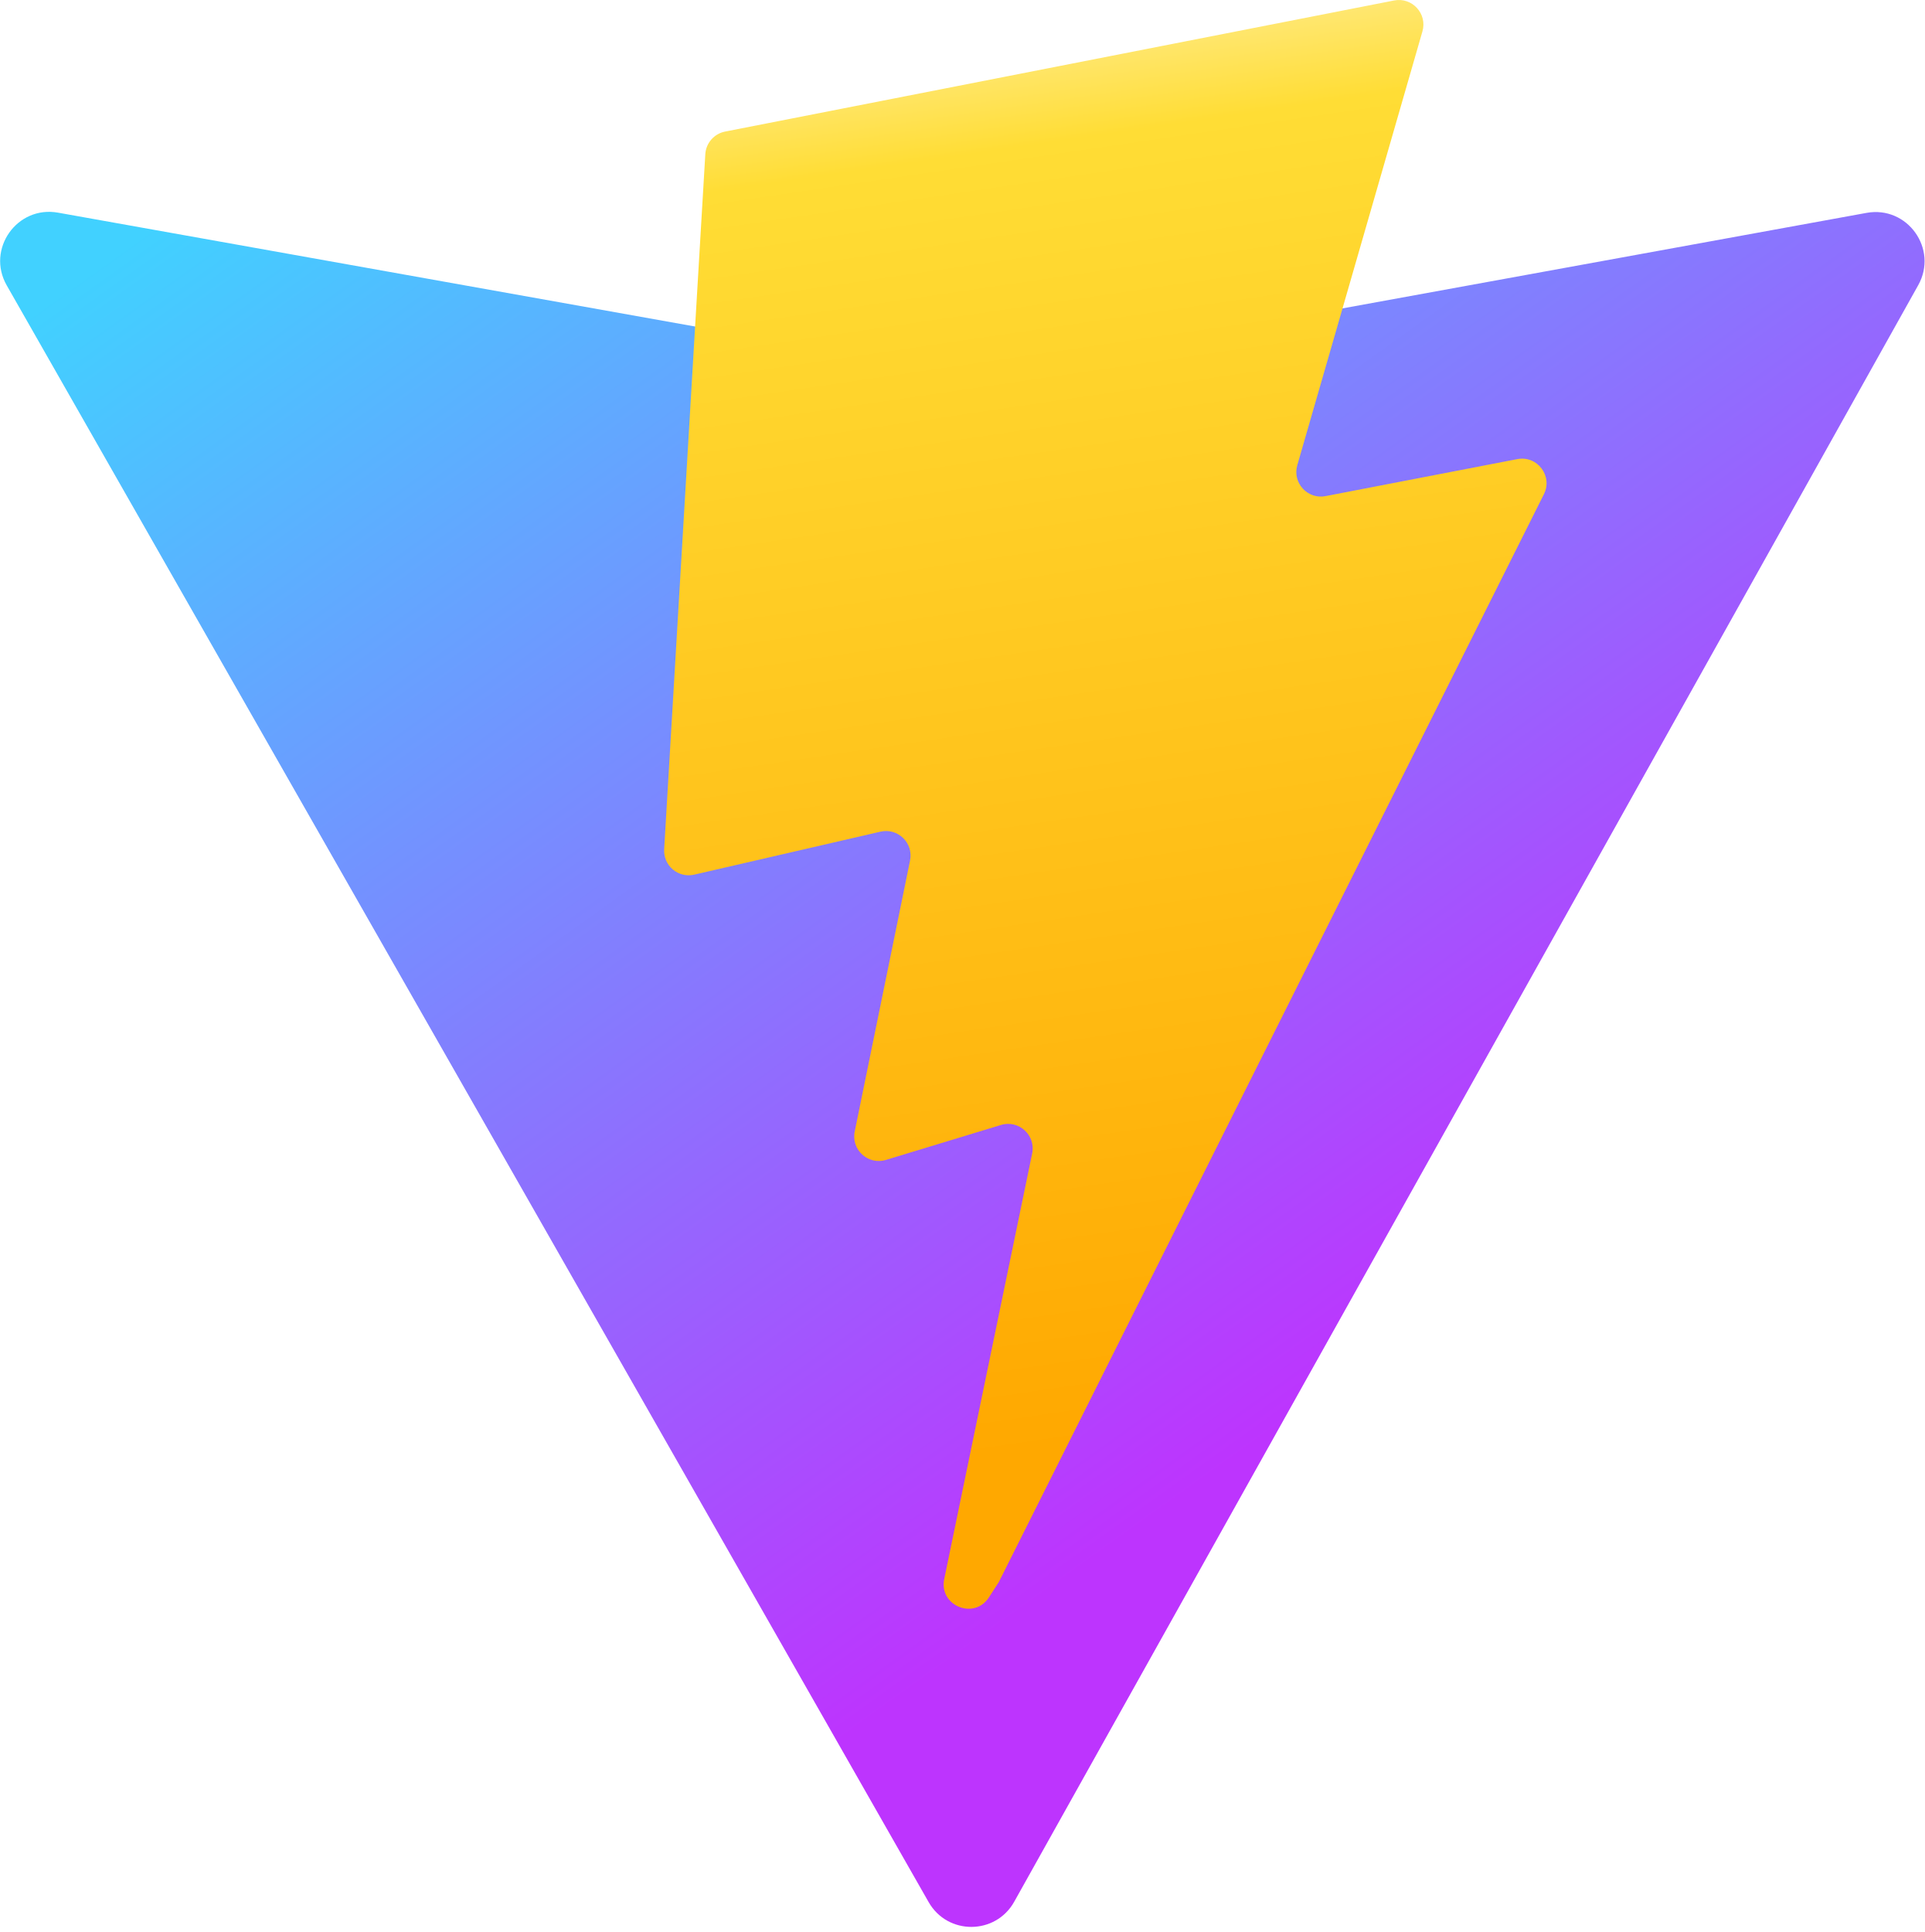
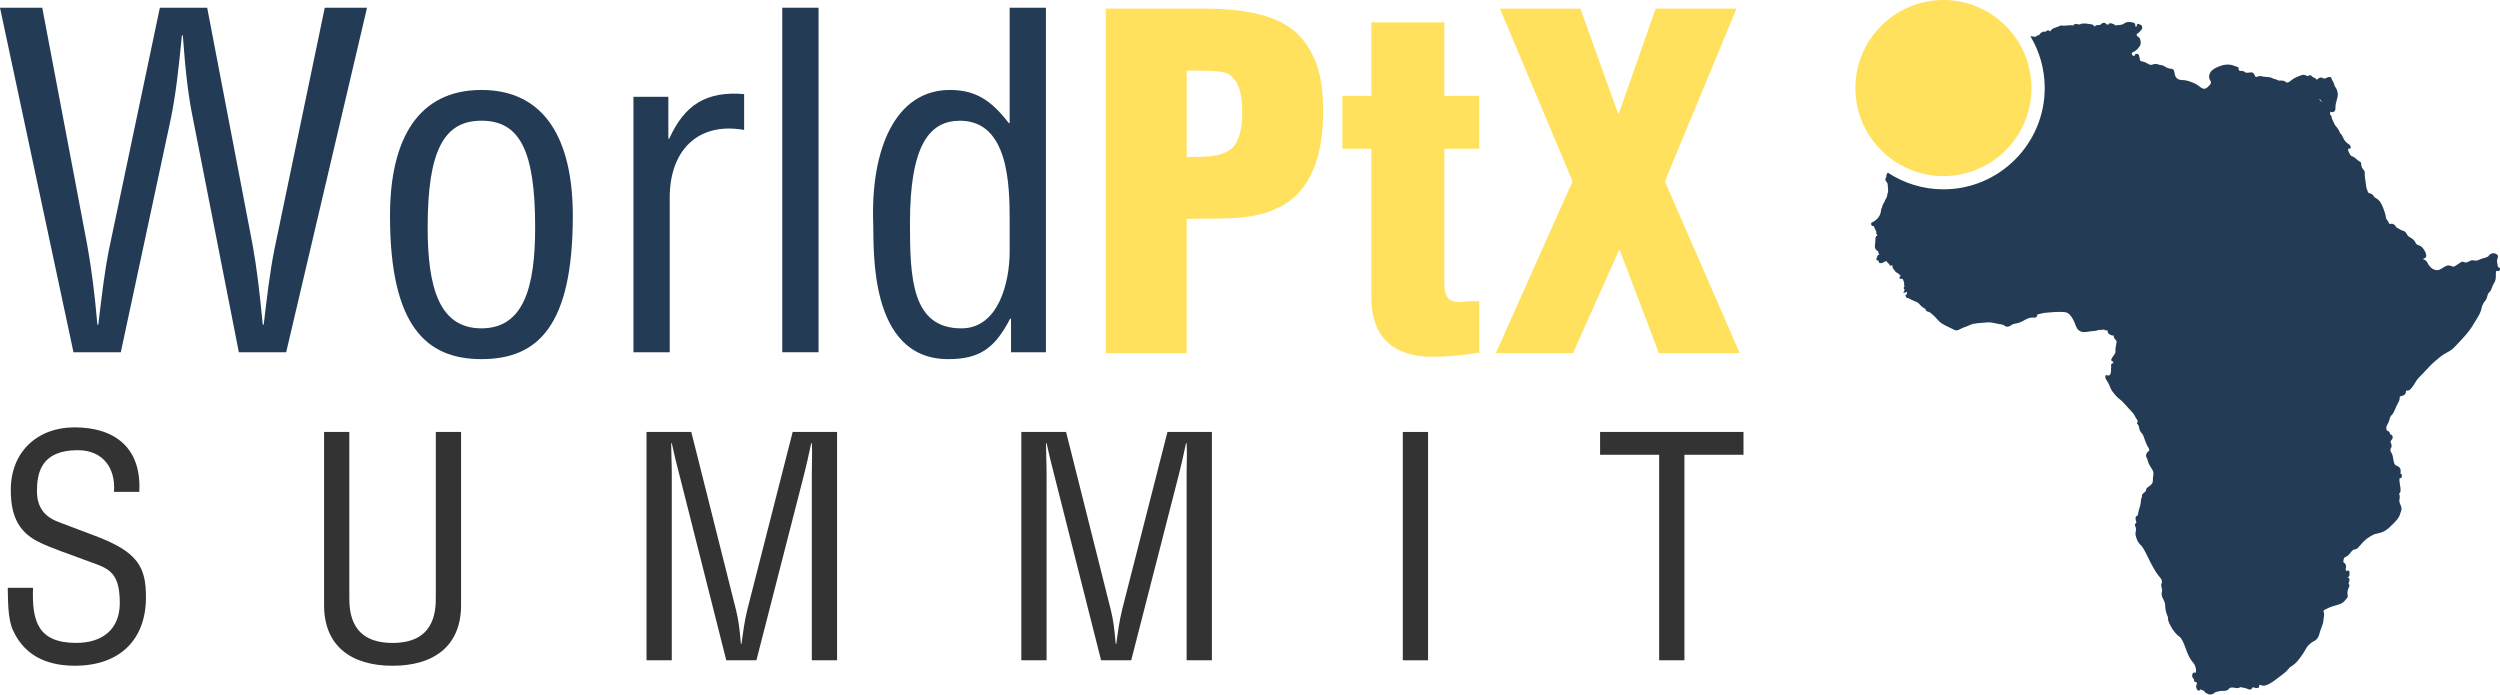
- <svg xmlns="http://www.w3.org/2000/svg" aria-hidden="true" role="img" class="iconify iconify--logos" width="31.88" height="32" preserveAspectRatio="xMidYMid meet" viewBox="0 0 256 257">
+ <svg xmlns="http://www.w3.org/2000/svg" id="Layer_2" data-name="Layer 2" viewBox="0 0 1070.77 297.49">
  <defs>
-     <linearGradient id="IconifyId1813088fe1fbc01fb466" x1="-.828%" x2="57.636%" y1="7.652%" y2="78.411%">
-       <stop offset="0%" stop-color="#41D1FF" />
-       <stop offset="100%" stop-color="#BD34FE" />
-     </linearGradient>
-     <linearGradient id="IconifyId1813088fe1fbc01fb467" x1="43.376%" x2="50.316%" y1="2.242%" y2="89.03%">
-       <stop offset="0%" stop-color="#FFEA83" />
-       <stop offset="8.333%" stop-color="#FFDD35" />
-       <stop offset="100%" stop-color="#FFA800" />
-     </linearGradient>
+     <style>
+       .cls-1 {
+         fill: #ffe15e;
+       }
+ 
+       .cls-2 {
+         fill: #233b55;
+       }
+ 
+       .cls-3 {
+         fill: #333;
+       }
+     </style>
  </defs>
-   <path fill="url(#IconifyId1813088fe1fbc01fb466)" d="M255.153 37.938L134.897 252.976c-2.483 4.44-8.862 4.466-11.382.048L.875 37.958c-2.746-4.814 1.371-10.646 6.827-9.67l120.385 21.517a6.537 6.537 0 0 0 2.322-.004l117.867-21.483c5.438-.991 9.574 4.796 6.877 9.62Z" />
-   <path fill="url(#IconifyId1813088fe1fbc01fb467)" d="M185.432.063L96.44 17.501a3.268 3.268 0 0 0-2.634 3.014l-5.474 92.456a3.268 3.268 0 0 0 3.997 3.378l24.777-5.718c2.318-.535 4.413 1.507 3.936 3.838l-7.361 36.047c-.495 2.426 1.782 4.5 4.151 3.78l15.304-4.649c2.372-.72 4.652 1.36 4.15 3.788l-11.698 56.621c-.732 3.542 3.979 5.473 5.943 2.437l1.313-2.028l72.516-144.72c1.215-2.423-.88-5.186-3.54-4.672l-25.505 4.922c-2.396.462-4.435-1.77-3.759-4.114l16.646-57.705c.677-2.35-1.37-4.583-3.769-4.113Z" />
+   <g id="Logo_PtX_MULTI" data-name="Logo PtX MULTI">
+     <g id="Logo_PtX_MULTI_-_Short" data-name="Logo PtX MULTI - Short">
+       <g>
+         <g id="Map">
+           <path class="cls-2" d="M1070.6,114.7c-.13-.15-.33-.23-.58-.23-.05,0-.12-.07-.13-.07-.04-.39-.12-.77-.19-1.13-.18-.87-.35-1.69-.01-2.51.15-.38.51-1.25-.28-1.81-.59-.42-1.27-.57-1.94-.43-.67.14-1.25.56-1.63,1.19-.01.02-.05.07-.2.15-.58.37-1.25.54-1.96.73-.68.18-1.39.37-2.05.74-.58.32-1.31.38-2.26.17-.75-.16-1.37.18-1.91.47-.92.5-1.52.59-2.09.29-.48-.25-.91-.24-1.35.05-.31.2-.61.4-.91.61-.49.33-1,.68-1.51.98-.5.29-.79.44-1.34.18-.95-.45-1.81-.52-2.48-.23-.6.27-1.16.62-1.71.97l-.14.09c-.92.59-1.71.94-2.62.77-1.33-.26-2.39-1.06-3.23-2.46-.09-.14-.16-.27-.23-.41-.34-.62-.73-1.32-1.65-1.69-.17-.07-.33-.1-.49-.12.21-.16.39-.29.58-.34.77-.19.89-.67.9-1.16.03-1.3-1.53-3.76-2.71-4.26-.05-.02-.12-.07-.22-.09-.97-.2-1.52-.65-1.79-1.44-.1-.32-.33-.54-.52-.73-.07-.07-.15-.14-.21-.21-.38-.48-.88-.76-1.36-1.04-.53-.3-1.04-.59-1.33-1.13-.35-.68-.85-1.6-1.86-1.79-.58-.11-1.08-.42-1.6-.75-.37-.23-.76-.48-1.2-.66t-.11-.15c-.02-.06-.05-.12-.08-.18-.44-.79-1.37-1.47-2.23-1.19-.52.17-.74-.22-.75-.22-.12-.54-.44-.95-.72-1.32-.28-.38-.53-.7-.58-1.12-.14-1.36-.62-2.63-1.07-3.86l-.03-.06c-.65-1.75-1.38-3.4-3.14-4.4l-.12-.06c-.37-.21-.66-.37-.83-.77-.3-.72-1.14-1.14-1.82-1.3-.46-.11-.61-.29-.7-.54-.07-.21-.15-.41-.23-.61-.25-.68-.5-1.32-.55-1.96-.06-.74-.18-1.48-.29-2.19-.2-1.24-.39-2.4-.3-3.6.02-.39-.15-.64-.32-.87-.64-.81-1.29-1.64-1.18-2.73.05-.46-.21-.87-.66-1.09-.49-.23-.9-.59-1.33-.98-.64-.57-1.29-1.15-2.23-1.36-.02-.02-.03-.04-.05-.06-.04-.07-.1-.15-.19-.22-.42-.36-.62-.85-.84-1.38-.09-.22-.19-.44-.3-.67v-.93c.36.26.67.13.79.06.27-.17.52-.51.15-1.13l-.03-.05c-.12-.2-.25-.43-.55-.62-1.13-.73-1.85-1.48-2.33-2.44-.09-.18-.17-.37-.25-.56-.27-.61-.56-1.3-1.2-1.77-.42-1.3-1.25-2.31-2.06-3.29l-.18-.22c-.16-.42-.37-.82-.57-1.2-.35-.67-.67-1.3-.8-2.01-.09-.46-.24-.98-.71-1.36-.03-.03-.09-.08-.14-.12.02-.05.05-.1.08-.15l.04-.08c.13-.26.14-.55.04-.83.6.28,1.18.3,1.61.04.27-.16.71-.58.66-1.54-.06-1.31.3-2.58.65-3.81l.13-.43c.52-1.85.17-3.48-1.14-5.27-.2-1.15-.77-2.11-1.29-2.96v-.03c0-.16,0-.43-.22-.63-.14-.14-.34-.2-.61-.18h-.13c-.31.02-.68.03-1.03.25-.72.45-1.26.5-1.79.18-.77-.47-1.41-.16-1.87.16-.13.09-.23.2-.33.3-.18.17-.26.25-.34.26-.34-.49-.85-.73-1.3-.95-.42-.2-.79-.37-1-.71-.09-.15-.25-.24-.48-.27-.14,0-.48-.03-.69.17-.31.29-.52.23-1.06-.02-.14-.06-.28-.13-.42-.18-.36-.12-.88-.23-1.36-.08-1.51.51-3.1,1.09-4.5,2.16-.12.09-.24.19-.36.3-.63.5-1.17.95-1.93.72-.6-.68-1.45-.75-2.07-.8-.21-.01-.4,0-.59.02-.3.02-.56.04-.76-.08-.42-.27-.85-.38-1.27-.49-.38-.1-.74-.2-1.08-.39-.85-.49-1.9-.56-2.92-.63-.38-.03-.79-.05-1.16-.1-1.09-.45-2.12-.17-2.81.09-.43.16-.46.14-.62-.24-.7-1.73-1.21-1.84-2.94-1.55-.56.09-.97.1-1.27-.15-.68-.55-1.42-.6-1.99-.59-.6.03-.86-.21-.91-.78v-.11c-.01-.22-.04-.81-.61-.9-.42-.06-.82-.22-1.24-.38-.42-.17-.86-.34-1.34-.42-1.44-.24-2.67-.16-4,.25-1.23.39-2.65.89-3.92,1.86-1.54,1.18-1.99,3.17-1.03,4.62.49.75.33,1.18-.19,1.8-1.59,1.94-2.55,2.16-4.1.97l-.07-.05c-.68-.53-1.39-1.07-2.27-1.47-1.52-.67-3.24-1.44-5.19-1.47-2.25-.05-3.21-.92-3.53-3.21-.08-.57-.26-1.74-1.65-1.66-.19.01-.43-.06-.69-.14-.14-.05-.28-.09-.42-.12-.4-.1-.77-.32-1.15-.56-.55-.34-1.11-.68-1.85-.73-.33-.02-.66-.12-1.02-.23-.72-.22-1.53-.46-2.44-.04-.71.32-1.43.2-2.34-.4-.6-.4-1.19-.66-1.85-.81-.09-.02-.19-.03-.29-.05-.51-.1-.94-.2-.98-.46-.05-.32-.14-.61-.22-.89-.1-.32-.18-.62-.21-.92-.06-.65-.38-.98-.95-.98h-.09c-.25,0-.89-.03-.97.8,0,0-.02.05-.07.09-.04.03-.08.05-.14.04-.4-.06-.67-.33-.94-.95-.04-.11-.17-.4.35-.63,1.19-.53,2.14-1.34,2.9-2.46.52-.77.67-1.44.51-2.4-.13-.8-.33-1.55-1.35-2.01-.14-.07-.28-.32-.31-.61-.04-.28.03-.44.05-.46.68-.25,1.07-.72,1.41-1.14.14-.18.27-.34.42-.49.46-.44.58-.94.4-1.58-.16-.57-.62-.7-.93-.8-.14-.04-.27-.08-.34-.14-.2-.22-.53-.22-.76,0-.24.22-.33.63-.09.89-.01,0-.02.01-.02.01-.27,0-.47.11-.63.22-.02-.07-.04-.14-.06-.21-.05-.16-.09-.3-.08-.41v-.05c.02-.27.05-.82-.61-1.03-1.14-.37-2.82-.74-4.22.33-.67.51-1.42.56-2.22.62-.47.04-.95.07-1.43.2-.06-.09-.16-.23-.32-.31-.26-.23-.57-.33-.83-.41-.1-.03-.21-.07-.31-.11-.07-.03-.65-.28-1.1-.07-.2.09-.33.25-.39.46,0,.04-.02.07-.02.09-.04-.01-.09-.02-.12-.03l-.1-.03c-.11-.02-.24-.04-.37-.06-.1-.01-.24-.03-.32-.05-.43-.75-1.01-.69-1.44-.53l-.05-.14-.46.37s-.06.03-.09.05c-.1.05-.34.18-.44.42-.19.03-.36.07-.53.1-.34.08-.67.15-.98.1-.18-.03-.61-.03-.86.53-.04.01-.1,0-.26-.02-.03-.01-.06-.01-.09-.02-.03-.2-.16-.32-.29-.4-.08-.13-.22-.23-.42-.27-.2-.18-.41-.21-.58-.2-1.15-.22-2.66-.45-4.2-.26-.08.01-.2.04-.29.17-.46.19-.97.21-1.4.06-.53-.19-1.16-.3-1.69.38l-.09.09s-.06.03-.09.04c-.03.02-.08.04-.12.05-.89-.2-1.77-.11-2.61-.02-.68.07-1.31.13-1.95.06l-.1-.02c-.28-.04-.71-.1-1.07.21-.14.02-.29.1-.44.25-.08.02-.16.04-.25.05-.26.04-.57.08-.84.32-.06.01-.13.03-.19.04-.2.04-.45.09-.68.27-.13.02-.27.07-.4.19-.2.03-.37.15-.52.35-.21.16-.33.34-.36.54l-.06.06c-.14.14-.25.19-.27.2-.28-.3-.57-.45-.86-.45-.4.01-.7.27-.95.52-.06.06-.19.07-.4.07h-.17c-.06.01-.13,0-.19,0-.27-.03-.72-.06-1.04.37l-.02.02c-.2.02-.39.14-.54.35-.21.16-.33.34-.36.54l-.1.1-.03.06s-.14.03-.21.04c-.21.03-.57.06-.8.38l-.02.02c-.14.02-.3.09-.45.26-.36.1-.74.02-1.15-.07-.31-.06-.63-.13-.96-.12h-.17c3.89,6.5,6.12,14.09,6.12,22.19,0,23.92-19.46,43.38-43.38,43.38-8.77,0-16.94-2.62-23.77-7.12-.2.15-.47.37-.51.77-.23.31-.2.65-.17.89,0,.07.01.14.01.2-.76.89-.33,1.56-.11,1.82.11.12.19.27.28.43.1.18.21.37.36.55,0,.55.06,1.09.12,1.62.07.69.15,1.34.08,1.99-.28.53-.36,1.09-.38,1.59-.2.21-.18.49-.18.6v.03c-.37.53-.66,1.11-.87,1.73-.12.09-.2.23-.24.41-.1.1-.17.25-.19.44-.18.19-.3.42-.36.68-.2.19-.21.45-.21.59-.21.21-.19.49-.18.6-.28.34-.36.72-.38,1.03-.21,2.33-1.4,4.04-3.64,5.22-.02.01-.04.01-.07.02-.42.13-.62.4-.58.78.02.29.14.52.32.67.17.14.38.2.61.17.17-.02.24,0,.37.43.11.38.31.72.49,1.05.31.55.58,1.02.47,1.61l-.08.4.4.09s.03,0,.05.01c0,.04-.01.1-.01.14-.02.14-.03.32.03.51-.18-.01-.37.02-.52.17-.06.07-.16.2-.16.4v.02c-.04.11-.1.26-.1.41v.07c-.02.84-.03,1.64-.17,2.45-.1.65-.38,2.37,1.36,3.05.01.03.01.11.01.15v.1c.04.55.25.91.54,1.16-.18.02-.36.08-.55.18-.34.19-.44.42-.46.59-.02.16.02.3.08.43-.33.11-.42.38-.43.62-.02.31.09.7.72.76h.05c.06.07.13.12.2.15-.01.23.03.54.26.76.33.31.79.21,1.15.13l.15-.03c.29-.06.51-.22.7-.35.22-.15.36-.24.53-.24.22,0,.43-.14.59-.31.1.49.47.79.76,1.04.26.21.48.39.53.65.04.19.18.35.37.4.28.07.58-.09.74-.27.01-.02.02-.03.04-.05.12.4.21.78.18,1.16-.01.12.02.28.19.4.18.18.33.39.5.61.32.45.68.96,1.34,1.25.36.17.68.49,1.02.83.16.16.32.32.48.47.01,0,.01.01.02.01t0,0c-.11.02-.34.06-.48.28-.14.2-.11.44-.07.6l.09.42.42-.1c.71-.18.84.07,1.16.9.05.12.1.25.15.37.12.28.12.61.12.95,0,.37,0,.77.15,1.16-.15.08-.23.19-.26.25-.16.3-.03.67.18.85.15.13.2.21-.05.76l-.41.89.93-.32c.46-.16.65-.19.75-.18,0,.06-.01.19-.09.44-.07.23-.03.43.06.58-.13.01-.26.05-.4.11l-.31.14.1.44c.06.26.17.81.73.86.48.05.89.29,1.33.55.25.14.51.29.8.42.24.1.49.19.74.29.87.33,1.69.64,2.25,1.34.75.94,1.62,1.62,2.66,2.11-.02.65.4,1.07,1.26,1.24.6.12,1,.49,1.47.93.17.16.34.32.53.47.54.43.99.95,1.47,1.49.6.68,1.22,1.38,2.04,1.94,1.16.79,2.42,1.38,3.64,1.95.68.31,1.39.64,2.06,1,.46.25,1.1.23,1.71-.06.23-.11.46-.23.68-.34.82-.4,1.6-.78,2.44-1.03.51-.15.99-.37,1.46-.59.56-.25,1.09-.49,1.62-.6,1.28-.26,2.62-.36,3.92-.46.65-.05,1.32-.1,1.97-.16,1.28-.14,2.51.12,3.81.4.33.07.66.14.99.21.24.04.48.08.73.12.81.11,1.57.22,2.15.73.56.48,1.08.38,1.53.29l.16-.03c.49-.09.84-.35,1.15-.58.28-.21.52-.39.84-.45,1.27-.25,2.72-.53,3.99-1.25l.14-.08c1.49-.84,2.89-1.64,4.6-1.42,1.08.14,1.42-.5,1.51-1.06.03-.21.16-.38.23-.39.52-.04,1.01-.17,1.48-.31.41-.11.8-.22,1.18-.26l.51-.04c2.54-.25,5.17-.5,7.75-.35,1.06.06,1.92.26,2.66,1.06,1.27,1.36,1.99,2.94,2.69,4.88.53,1.48,1.56,2.43,2.83,2.6,1.03.14,2.05-.02,3.04-.18.65-.11,1.31-.22,1.96-.23.48-.01.92-.14,1.34-.26s.83-.24,1.23-.23c.09.01.19.01.29.02.39.02.94.06,1.35-.25.09.14.2.27.35.35.28.17.63.17,1.06,0,0,.01,0,.02,0,.03.07.13.11.3.15.48.09.42.2.94.74,1.25.49.27,1.14.65,1.89.56-.07.6.17,1.21.7,1.69.49.45.62.84.48,1.44-.33,1.39-.48,2.61-.45,3.74.01.37-.05.62-.18.82-.16.25-.34.5-.51.75-.23.34-.48.69-.7,1.06l-.06.09c-.19.3-.45.71-.26,1.12.16.32.52.43.76.48-.03.24,0,.46.07.66-.29.01-.83.04-.95.66-.1.45-.05.85.11,1.2l-.16.02v.37c0,.12.01.25.01.37,0,.25.01.49-.01.72-.08.97-.3,1.57-.66,1.81-.26.17-.64.17-1.17,0l-.38-.12-.14.38c-.19.51-.1,1.03.27,1.59.6.93,1.27,2.02,1.62,3.06.48,1.46,1.39,2.52,2.26,3.54l.22.26c.5.59,1.1,1.08,1.68,1.56.51.41.98.8,1.4,1.24.62.67,1.22,1.34,1.83,2.01.8.89,1.62,1.81,2.46,2.69.32.33.54.76.78,1.23.21.42.44.86.75,1.25.21.27.48.65.56,1.07-.01.03-.07.11-.1.16-.12.16-.47.63-.01,1.05.44.41.55.95.66,1.56.06.31.12.63.23.94.2.56.55.97.88,1.37.3.35.57.68.71,1.06l.21.61c.59,1.69,1.2,3.43,2.21,5.01.1.16.13.62.07.78-.52.39-1.2,1-1.32,1.82-.08.54.08,1.09.5,1.68v.02c.26,1.54,1.04,2.88,1.77,3.99.66,1.01,1.03,1.85.85,2.92-.02.1-.04.19-.05.29-.07.37-.15.75-.14,1.15.06,1.89-.3,2.55-1.88,3.58-1.07.69-1.05,1.14-1.04,1.29.02.51-.24.74-.7,1.11-.19.16-.39.32-.56.51-.02.03-.05.04-.07.06-.14.09-.47.3-.41.72.05.39-.09.77-.24,1.18-.13.37-.27.75-.26,1.15.01,1.09-.3,2.09-.62,3.15-.25.82-.51,1.68-.61,2.57v.06c-.03.19-.06.5-.18.55-1.06.39-.92,1.17-.82,1.7.01.08.03.16.04.25.03.18.08.37.14.55.05.18.14.51.13.64-.94.49-.61,1.18-.47,1.48l.04.07c.36.79.27,1.6.11,2.36-.08.36-.14.78-.06,1.18.34,1.58.9,3.36,2.46,4.64.14.12.27.3.39.49l.04.05c1.03,1.55,1.86,3.25,2.66,4.9.62,1.29,1.27,2.62,2.01,3.88.14.23.28.47.42.71.53.93,1.09,1.9,1.82,2.76l.19.23c.95,1.11,1.77,2.06,1.07,3.51-.13.28-.06.57,0,.81,0,.06.02.11.03.16.03.2.08.4.12.6.13.59.27,1.2.12,1.63-.42,1.26.1,2.29.51,3.11.07.13.13.26.19.39.34.72.66,1.4.66,2.19-.01,1.72.41,3.55,1.18,5.16q.03.06.03.09c-.12,1.27.44,2.38.93,3.35l.14.27c1.04,2.1,2.5,3.83,4.33,5.15.04.02.09.08.14.16.99,1.51,1.59,3.16,2.22,4.9l.24.67c.77,2.09,1.7,3.76,2.87,5.1.99,1.15,1.14,2.47,1.15,3.61,0,.37-.08.48-.12.51-.06.05-.18.05-.34.02-.31-.06-.57-.02-.77.13-.32.23-.36.63-.39.94-.01.07-.02.13-.02.19-.09.59.24.99.51,1.31.29.34.39.5.3.76-.05.14-.03.29.05.41.15.22.4.23.55.23.03,0,.05,0,.06.01.19.02.38.17.48.39.08.16.12.4,0,.58-.52.79-.21,1.53.04,2.12.09.21.26.48.55.59.19.07.39.06.58-.03.3-.14.42-.34.46-.49.01-.03.02-.07.02-.1.25.42.79.54,1.07.6l.13.03c.17.04.26.16.42.4.13.2.28.42.54.58.82.49,1.45.73,2.04.73.66,0,1.28-.31,2.05-.94.26-.19,1.95-.54,2.47-.6.25-.03.53-.02.82-.02.83.02,1.86.05,2.62-.94.22-.29.56-.45,1.1-.51.43-.04.86.04,1.3.12.4.08.79.16,1.24.15.36,0,.66-.15.9-.26.25-.13.39-.19.54-.15.36.1.72.16,1.07.23.67.12,1.31.24,1.88.57.35.2.94.27,1.32.15.24-.07.36-.22.41-.33.3-.64.55-.7,1.41-.31.25.12.52.1.75.07.08,0,.16-.02.25-.01.22,0,.4-.06.53-.19.21-.19.21-.47.21-.56,0-.28.08-.5.21-.58.11-.07.26-.03.36.02,1.6.72,2.88,0,4.01-.64l.31-.18c1.12-.61,2.14-1.4,3.13-2.17.42-.33.85-.66,1.29-.98l.06-.04c1.11-.82,2.26-1.66,3.15-2.83.37-.5.77-.86,1.23-1.13,2.14-1.24,3.49-3.21,4.79-5.11.15-.22.3-.44.45-.66.29-.43.55-.87.79-1.31.49-.86.94-1.68,1.69-2.29.13-.11.26-.23.39-.34.47-.4.92-.79,1.49-1.03,1.26-.54,2.17-1.76,2.5-3.33.17-.8.48-1.59.77-2.36.46-1.16.92-2.37.96-3.71,0-.28.06-.57.12-.88.11-.63.24-1.33,0-2.13l-.18-.62c.24-.29.59-.48,1.01-.71,1.77-.96,3.74-1.52,5.65-2.06l.2-.06c1.29-.37,2.1-1.23,2.72-2.03.08-.1.16-.19.24-.28.34-.36.81-.86.59-1.69-.34-1.28.1-2.45.62-3.53.05-.1.28-.62-.03-.92-.29-.28-.25-.49-.06-1.04.05-.13.1-.27.14-.42.12-.41.35-1.27-.72-1.58-.01-.02-.01-.05,0-.08.93-.25.85-1,.8-1.37,0-.11-.02-.22,0-.29,0-.04,0-.08,0-.12.12-.61-.05-.97-.49-1.07-.38-.08-.6.08-.73.28-.36-.49-.52-.8-.33-1.33.29-.78.01-1.8-.6-2.19-.55-.35-.54-.52-.38-1.27v-.08c.17-.76.22-1.01.95-1.29.91-.34,1.6-1.22,2.21-2l.16-.22c.45-.56.95-.92,1.17-.92,1.13-.05,1.64-.64,2.17-1.27.07-.09.15-.18.23-.27l.24-.27c1.25-1.41,2.53-2.87,4.23-3.75.24-.12.46-.26.69-.4.48-.28.94-.55,1.4-.66l.5-.11c1.36-.3,2.63-.58,3.93-1.38,1.32-.82,2.35-1.87,3.35-2.89l.29-.29c1.21-1.24,2.46-2.51,2.84-4.39.04-.18.11-.35.18-.53.11-.25.23-.54.27-.88.11-.85-.19-1.54-.48-2.2-.25-.57-.48-1.11-.43-1.7,0-.19.04-.38.07-.57.06-.41.13-.83.09-1.29-.04-.36-.09-.75-.29-1.11.52-.26.63-.79.65-1.31.04-.83-.1-1.63-.24-2.41-.15-.9-.3-1.74-.2-2.61.01-.07.02-.14.02-.2,0-.02.01-.05.01-.08h.09c.17.02.46.04.67-.17.09-.1.2-.27.17-.56,0-.03.02-.12.02-.17.04-.22.14-.87-.53-1.01-.02,0-.04,0-.05,0,0-.04.01-.08.01-.11l.02-.11c.22-1.9-.13-2.54-1.8-3.27-.47-.2-.69-.46-.93-1.09-.2-.54-.29-1.11-.38-1.72-.14-.9-.28-1.84-.84-2.72-.5-.77-.53-1.4-.11-2,.36-.51.28-1.51-.02-1.99-.4-.61-.19-.98.34-1.61.36-.44.48-.97.32-1.43-.14-.4-.48-.68-.93-.78-.07-.02-.09-.02-.13-.26-.11-.68-.61-1.11-1.04-1.28-.42-.17-.5-.27-.5-.66,0-.18-.03-.36-.05-.51-.05-.3-.08-.49.03-.7l.2-.38c.43-.82.88-1.67,1.1-2.59.18-.75.38-1.42.97-1.92.39-.34.62-.77.83-1.19l.11-.2c.27-.51.49-1.05.71-1.57.25-.6.48-1.16.78-1.69l.05-.09c.52-.9,1.01-1.75.93-2.92-.01-.2.24-.36.49-.42,1.66-.34,2.04-.72,2.28-2.25.01-.09.02-.14.04-.17,1.25.26,1.86-.57,2.3-1.18.11-.15.22-.3.34-.43.48-.54.84-1.16,1.19-1.76.22-.37.42-.72.65-1.06.5-.7,1.15-1.35,1.77-1.98.26-.25.51-.5.76-.76.43-.45.86-.91,1.28-1.37,1.25-1.34,2.54-2.73,3.96-3.94l.25-.23c1.42-1.21,2.75-2.36,4.35-3.23l.32-.17c1.13-.61,2.3-1.25,3.24-2.24.37-.38.73-.76,1.09-1.14,2.77-2.88,5.64-5.86,7.66-9.49.29-.52.62-1.04.93-1.54.92-1.48,1.88-3.02,2.2-4.89.22-1.28.97-2.35,1.68-3.22.43-.53.57-1.12.71-1.69.16-.66.31-1.29.89-1.77.65-.55.94-1.37,1.21-2.16.21-.6.42-1.21.78-1.7.81-1.08.81-2.4.82-3.67,0-.4,0-.79.03-1.16.02-.31.05-.32.31-.43.04-.01.15,0,.22,0,.11,0,.22.01.32,0,.02-.01.05,0,.07,0,.14.01.38.03.58-.14.13-.12.21-.28.22-.49v-.06c.02-.17.05-.45-.15-.67ZM807.04,86.94c.03-.07.08-.11.09-.12l.09.19-.18-.07ZM994.33,44c-.01-.22-.07-.51-.35-.74-.35-.28-.54-.58-.59-.93.03.02.06.03.09.05l.76.76c.02.28.06.59.16.91-.02-.02-.04-.03-.07-.05Z" />
+         </g>
+         <g>
+           <path class="cls-3" d="M48.82,210.69c.78-10.17-4.69-17.87-15.52-17.87-15.78,0-17.47,9.91-17.47,17.47,0,6.78,3,10.95,9.26,13.3,5.22,1.96,10.3,3.91,15.52,5.87,18.52,6.91,21.91,13.43,21.91,26.34,0,18.52-11.61,29.34-30.38,29.34-9.65,0-21.12-2.74-26.73-15.52-2.09-4.82-1.96-12.65-2.09-17.86h10.82c-.52,14.47,2.22,23.6,18.52,23.6,10.95,0,18.65-5.61,18.65-17.08,0-14.87-6-15-15.91-18.78-5.35-2.09-13.95-4.83-19.17-7.56-9.26-4.69-11.61-12.52-11.61-22.17,0-16.17,11.34-26.73,27.25-26.73,17.86,0,28.82,9.26,27.78,27.64h-10.82Z" />
+           <path class="cls-3" d="M138.8,185h10.82v70.29c-.13,7.69,1.17,20.08,18.52,20.08s18.65-12.39,18.52-20.08v-70.29h10.82v74.2c0,17.47-11.61,25.95-29.34,25.95s-29.34-8.48-29.34-25.95v-74.2Z" />
+           <path class="cls-3" d="M339.49,185h19.04v97.8h-10.82v-80.59c0-4.17.26-8.22,0-12.39h-.26c-1.17,5.74-2.09,9.39-3,13.17l-20.47,79.81h-12.91l-20.47-80.98c-.91-3.39-1.7-6.65-2.87-12h-.26c0,4.17.26,8.48.26,12.65v80.33h-10.82v-97.8h19.17l19.17,76.28c1.04,4.17,1.56,8.22,2.09,14.47h.26c.65-4.96,1.3-9.78,2.48-14.6l19.43-76.15Z" />
+           <path class="cls-3" d="M500.02,185h19.04v97.8h-10.82v-80.59c0-4.17.26-8.22,0-12.39h-.26c-1.17,5.74-2.09,9.39-3,13.17l-20.47,79.81h-12.91l-20.47-80.98c-.91-3.39-1.69-6.65-2.87-12h-.26c0,4.17.26,8.48.26,12.65v80.33h-10.82v-97.8h19.17l19.17,76.28c1.04,4.17,1.56,8.22,2.09,14.47h.26c.65-4.96,1.3-9.78,2.48-14.6l19.43-76.15Z" />
+           <path class="cls-3" d="M600.83,282.81v-97.8h10.82v97.8h-10.82Z" />
+           <path class="cls-3" d="M685.33,185h61.42v9.78h-25.3v88.02h-10.82v-88.02h-25.3v-9.78Z" />
+         </g>
+         <g>
+           <path class="cls-2" d="M51.74,150.87h-20.27L0,3.31h18.1l19.28,101.72c1.77,10.03,3.15,20.26,4.33,34.04h.39c1.38-11.41,2.56-22.23,4.72-32.86L68.47,3.31h20.27l19.48,101.72c1.77,9.84,2.95,19.67,4.33,34.04h.39c1.38-11.41,2.56-22.23,4.72-32.86L139.1,3.31h18.1l-34.63,147.56h-20.27l-19.67-100.14c-1.97-9.64-3.15-19.48-4.33-35.61h-.39c-1.38,14.17-2.56,24.99-4.72,35.61l-21.45,100.14Z" />
+           <path class="cls-2" d="M206.19,153.82c-23.61,0-39.15-14.17-39.15-61.38,0-33.05,12.2-53.91,39.15-53.91s39.15,20.85,39.15,53.91c0,47.42-15.15,61.38-39.15,61.38ZM206.19,51.7c-15.94,0-23.02,12.59-23.02,45.65,0,25.77,4.92,43.28,23.02,43.28s23.02-17.51,23.02-43.28c0-33.05-6.69-45.65-23.02-45.65Z" />
+           <path class="cls-2" d="M286.26,59.38h.39c6.49-14.36,15.74-20.46,32.07-19.08v15.35c-20.07-3.54-31.87,9.05-31.87,28.92v66.3h-15.54V41.47h14.95v17.9Z" />
+           <path class="cls-2" d="M335.05,150.87V3.31h15.54v147.56h-15.54Z" />
+           <path class="cls-2" d="M432.44,3.31h15.54v147.56h-14.95v-14.36h-.39c-6.69,12.98-13.38,17.31-26.56,17.31-34.43,0-31.68-48.2-32.07-57.84-1.18-32.07,9.44-57.45,32.86-57.45,11.21,0,17.9,4.72,25.18,14.17h.39V3.31ZM432.44,94.4c0-14.95-.39-42.69-21.25-42.69-12.99,0-21.45,10.23-21.45,43.88,0,23.61.79,45.05,22.04,45.05,16.13,0,20.66-20.26,20.66-32.66v-13.58Z" />
+         </g>
+         <g>
+           <path class="cls-1" d="M473.63,151.25V3.69h41.12c13.38,0,32.66,1.18,42.3,12.2,8.07,9.05,9.64,20.07,9.64,32.07,0,15.94-3.74,33.84-19.48,41.12-12,5.9-25.97,4.13-38.96,4.72v57.45h-34.63ZM508.26,67.24c6.49-.2,13.97.59,19.48-3.74,3.54-3.94,4.33-9.84,4.33-14.95,0-5.71-.59-14.36-6.49-17.12-3.34-1.18-8.07-1.18-13.58-1.18h-3.74v36.99Z" />
+           <path class="cls-1" d="M574.96,63.7v-22.63h12.39V9.59h31.28v31.48h14.95v22.63h-14.95v58.04c0,6.3,2.75,7.67,6.89,7.67,3.54-.59,4.72-.39,8.07-.39v22.04c-6.69.98-13.18,1.77-20.07,1.77-16.92,0-26.17-8.66-26.17-25.38v-63.75h-12.39Z" />
+           <path class="cls-1" d="M693,48.55h.39l15.74-44.86h34.63l-30.69,73.98,32.07,73.58h-34.63l-16.72-44.07h-.39l-19.67,44.07h-33.05l32.86-73.58-31.09-73.98h34.43l16.13,44.86Z" />
+         </g>
+         <g id="Circle">
+           <path class="cls-1" d="M870.1,37.71c0,20.79-16.91,37.71-37.71,37.71s-37.71-16.92-37.71-37.71S811.6,0,832.39,0s37.71,16.92,37.71,37.71Z" />
+         </g>
+       </g>
+     </g>
+   </g>
</svg>
